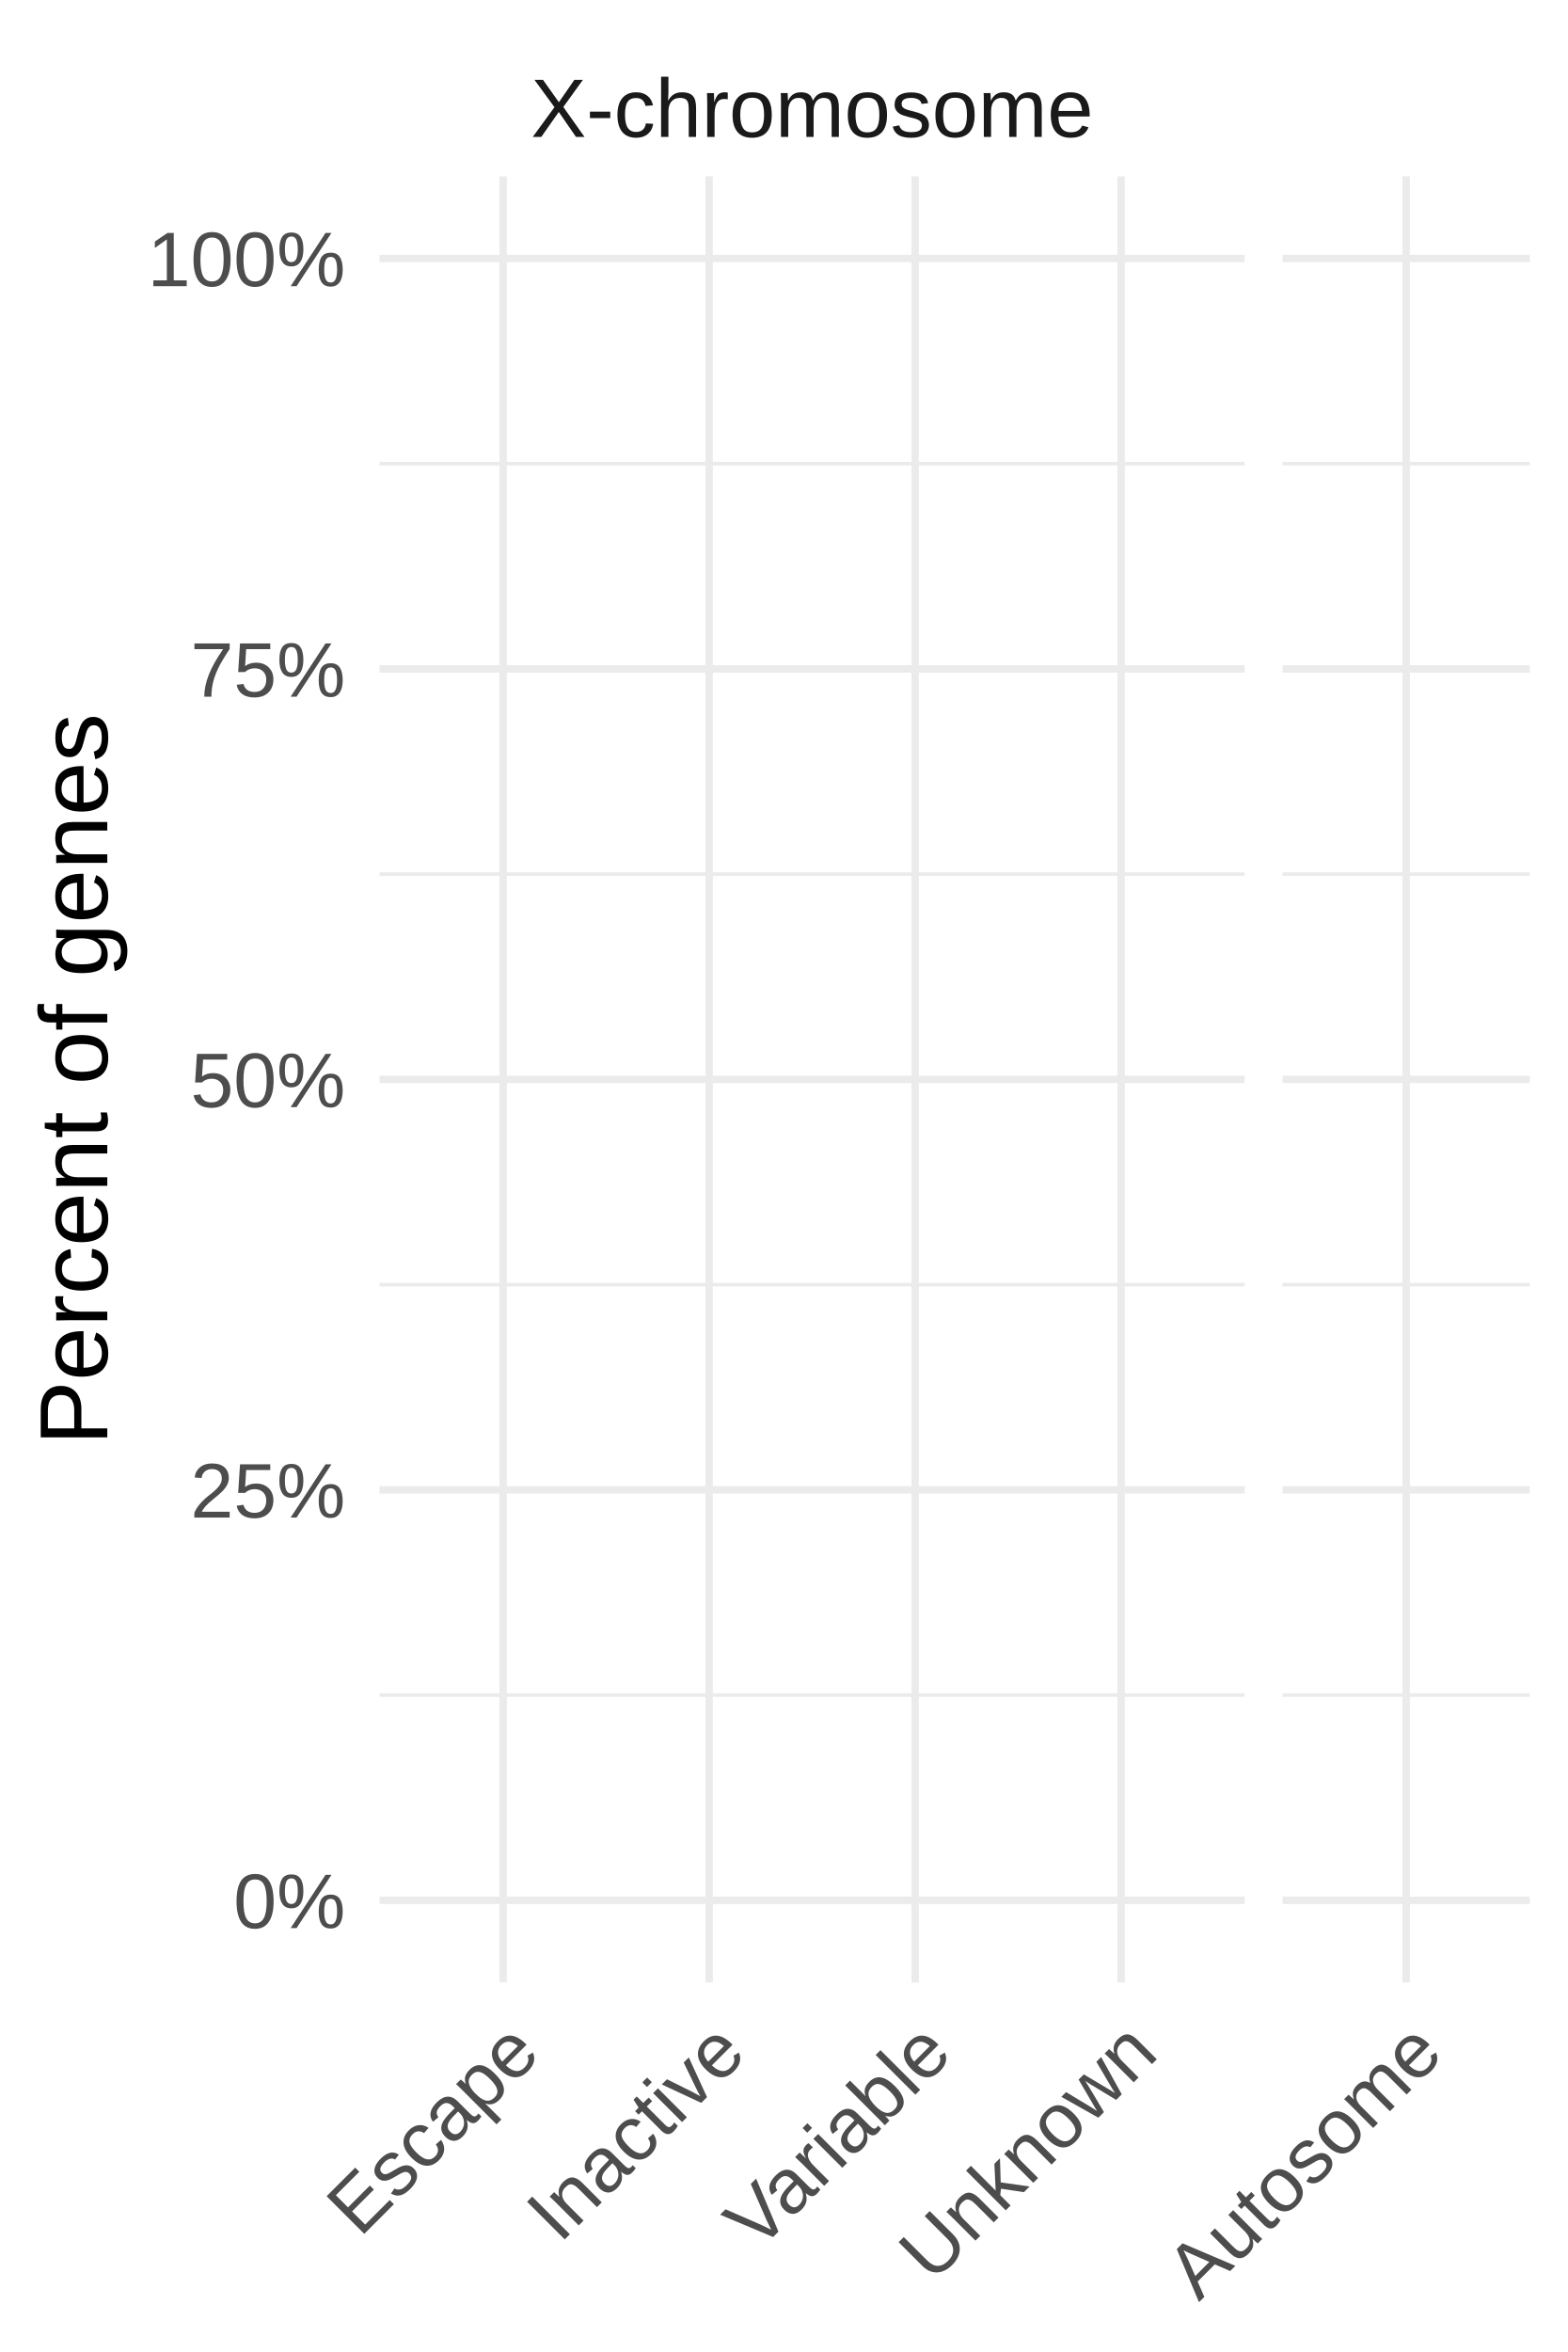
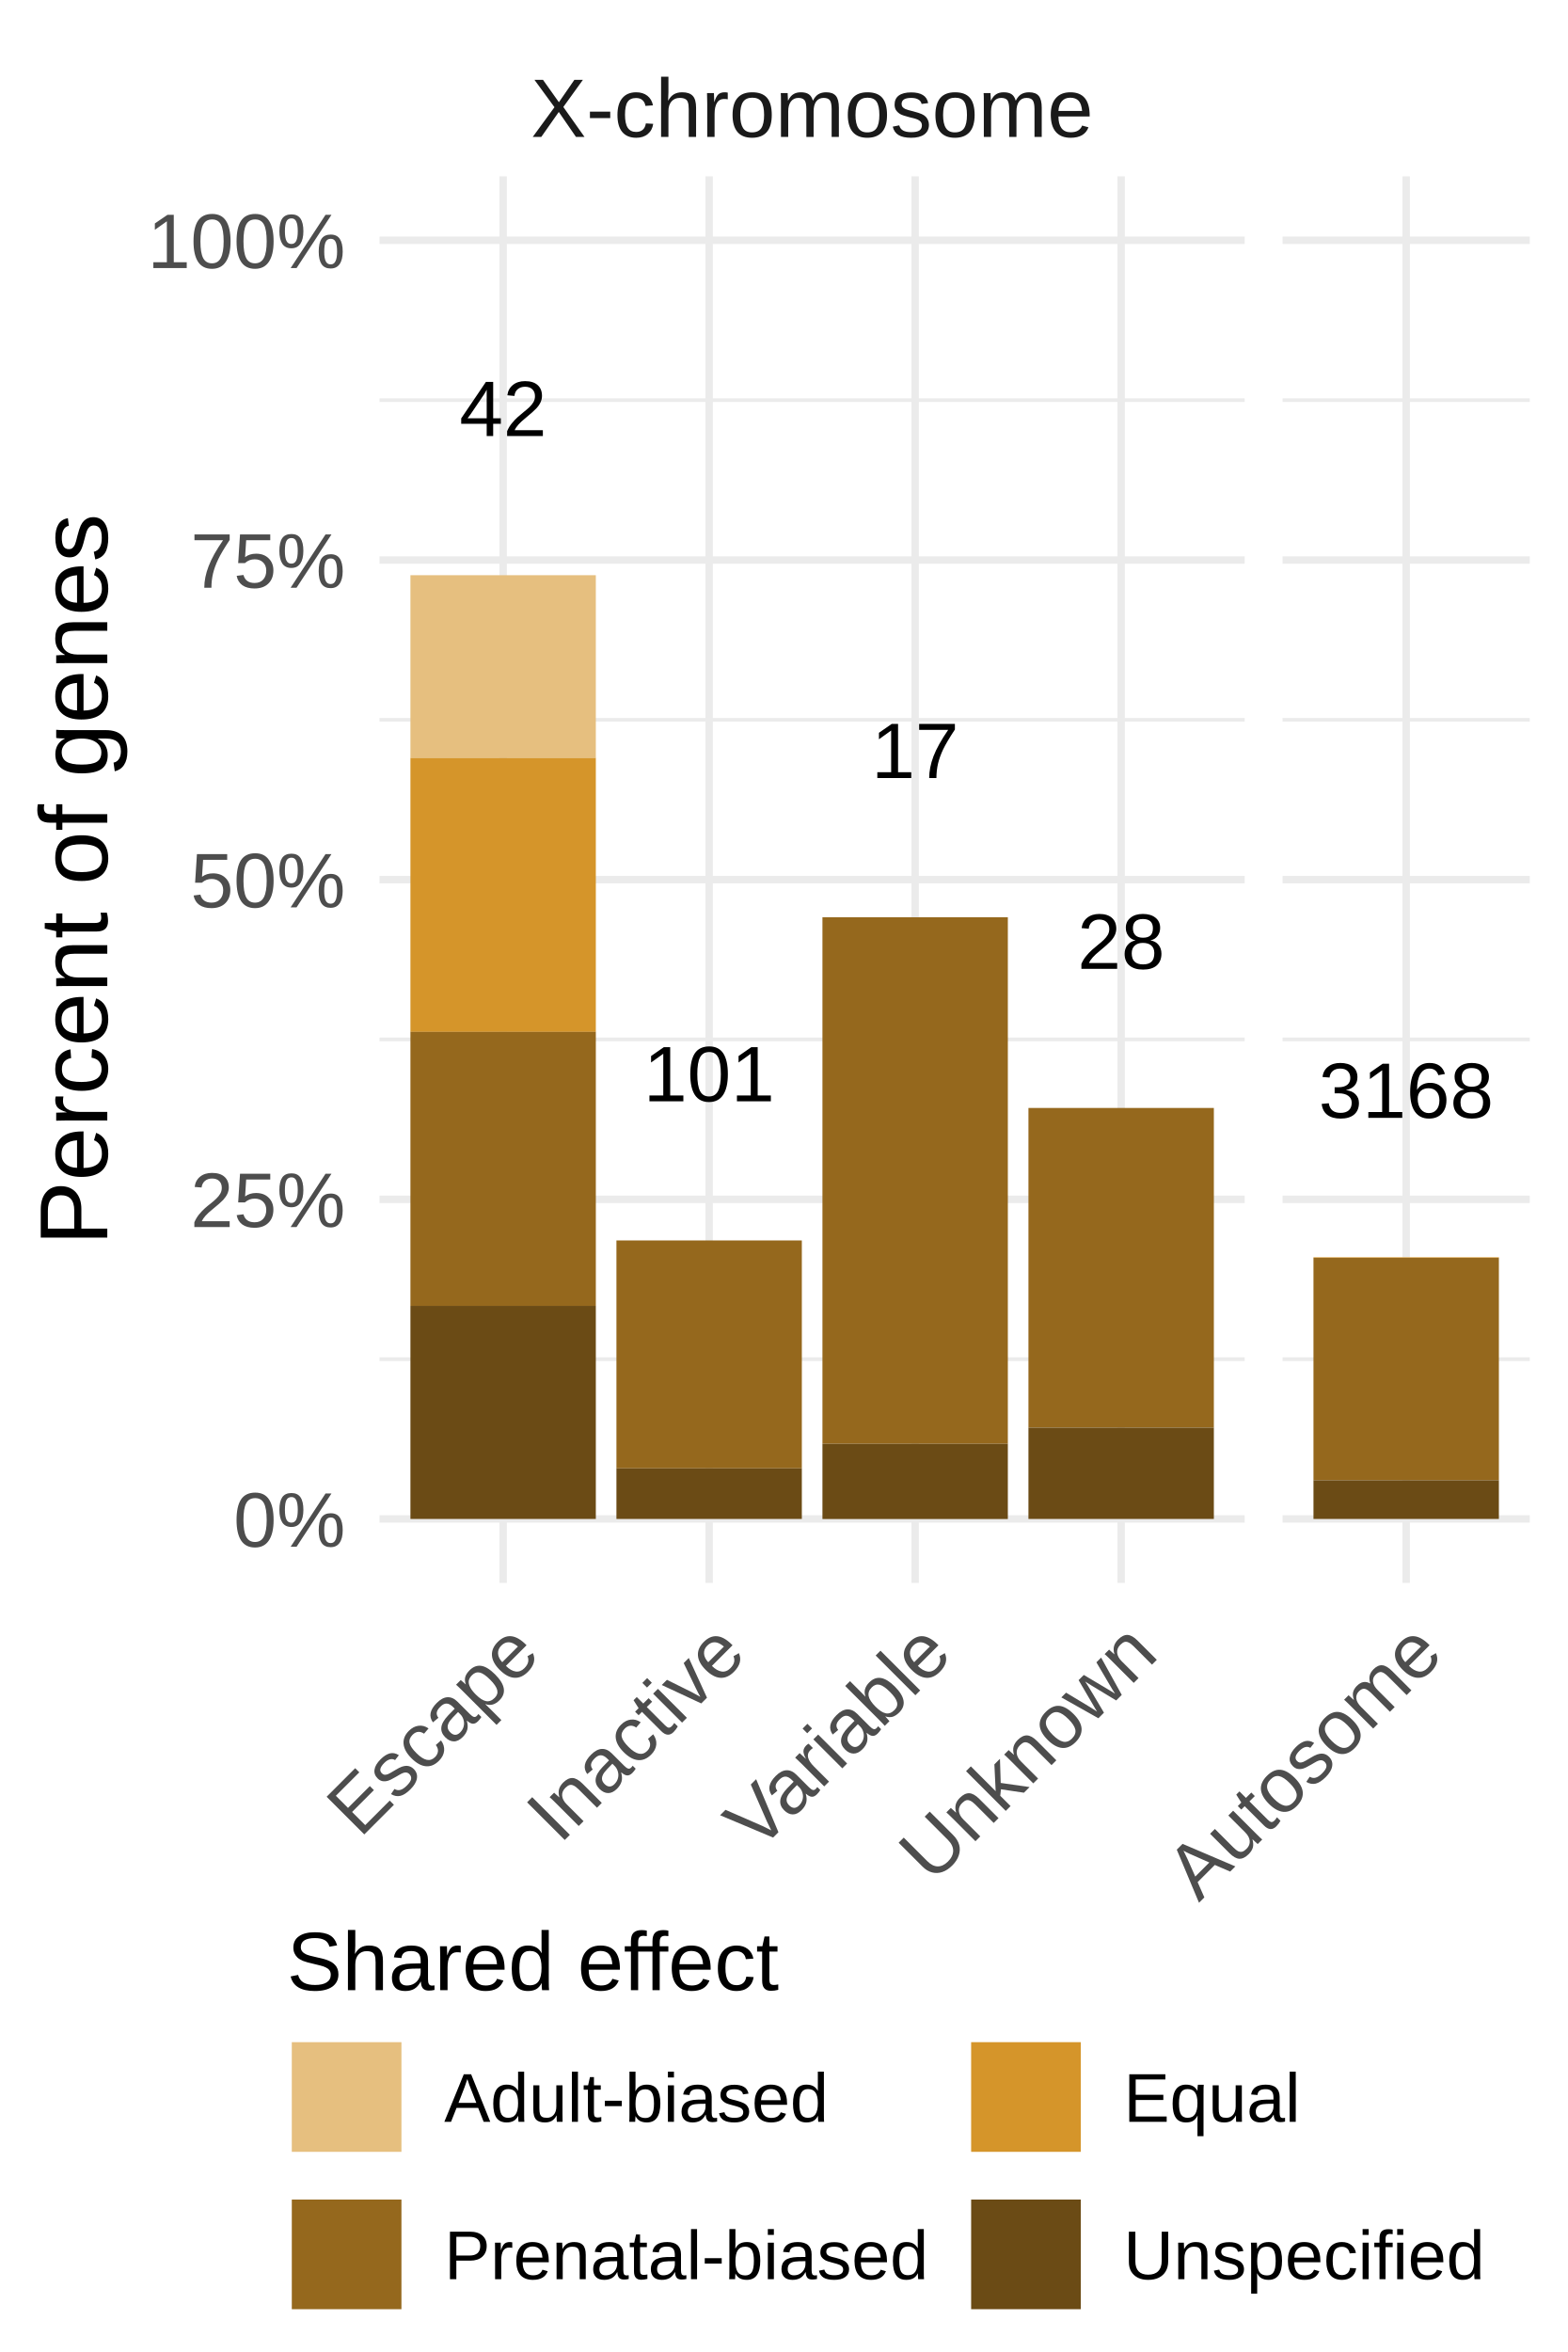
<svg xmlns="http://www.w3.org/2000/svg" class="svglite" width="226.77pt" height="340.16pt" viewBox="0 0 226.77 340.16">
  <defs>
    <style type="text/css">
    .svglite line, .svglite polyline, .svglite polygon, .svglite path, .svglite rect, .svglite circle {
      fill: none;
      stroke: #000000;
      stroke-linecap: round;
      stroke-linejoin: round;
      stroke-miterlimit: 10.00;
    }
    .svglite text {
      white-space: pre;
    }
  </style>
  </defs>
  <rect width="100%" height="100%" style="stroke: none; fill: none;" />
  <defs>
    <clipPath id="cpMC4wMHwyMjYuNzd8MC4wMHwzNDAuMTY=">
      <rect x="0.00" y="0.00" width="226.77" height="340.16" />
    </clipPath>
  </defs>
  <g clip-path="url(#cpMC4wMHwyMjYuNzd8MC4wMHwzNDAuMTY=)">
</g>
  <defs>
-     <clipPath id="cpNTQuOTB8MTgwLjA2fDI1LjUxfDI4Ni43MQ==">
-       <rect x="54.90" y="25.51" width="125.15" height="261.20" />
+     <clipPath id="cpNTQuOTB8MTgwLjA2fDI1LjUxfDIyOC45Mw==">
+       <rect x="54.90" y="25.51" width="125.15" height="203.42" />
    </clipPath>
  </defs>
-   <g clip-path="url(#cpNTQuOTB8MTgwLjA2fDI1LjUxfDI4Ni43MQ==)">
-     <polyline points="54.90,245.15 180.06,245.15 " style="stroke-width: 0.53; stroke: #EBEBEB; stroke-linecap: butt;" />
-     <polyline points="54.90,185.79 180.06,185.79 " style="stroke-width: 0.53; stroke: #EBEBEB; stroke-linecap: butt;" />
-     <polyline points="54.90,126.42 180.06,126.42 " style="stroke-width: 0.53; stroke: #EBEBEB; stroke-linecap: butt;" />
-     <polyline points="54.90,67.06 180.06,67.06 " style="stroke-width: 0.53; stroke: #EBEBEB; stroke-linecap: butt;" />
-     <polyline points="54.90,274.83 180.06,274.83 " style="stroke-width: 1.07; stroke: #EBEBEB; stroke-linecap: butt;" />
-     <polyline points="54.90,215.47 180.06,215.47 " style="stroke-width: 1.07; stroke: #EBEBEB; stroke-linecap: butt;" />
-     <polyline points="54.90,156.11 180.06,156.11 " style="stroke-width: 1.07; stroke: #EBEBEB; stroke-linecap: butt;" />
-     <polyline points="54.90,96.74 180.06,96.74 " style="stroke-width: 1.07; stroke: #EBEBEB; stroke-linecap: butt;" />
-     <polyline points="54.90,37.38 180.06,37.38 " style="stroke-width: 1.07; stroke: #EBEBEB; stroke-linecap: butt;" />
-     <polyline points="72.78,286.71 72.78,25.51 " style="stroke-width: 1.07; stroke: #EBEBEB; stroke-linecap: butt;" />
-     <polyline points="102.58,286.71 102.58,25.51 " style="stroke-width: 1.07; stroke: #EBEBEB; stroke-linecap: butt;" />
-     <polyline points="132.38,286.71 132.38,25.51 " style="stroke-width: 1.07; stroke: #EBEBEB; stroke-linecap: butt;" />
-     <polyline points="162.18,286.71 162.18,25.51 " style="stroke-width: 1.07; stroke: #EBEBEB; stroke-linecap: butt;" />
-     <rect x="59.37" y="37.38" width="26.82" height="62.19" style="stroke-width: 1.07; stroke: none; stroke-linecap: butt; stroke-linejoin: miter;" />
-     <rect x="59.37" y="99.57" width="26.82" height="33.92" style="stroke-width: 1.07; stroke: none; stroke-linecap: butt; stroke-linejoin: miter;" />
-     <rect x="59.37" y="133.49" width="26.82" height="50.88" style="stroke-width: 1.07; stroke: none; stroke-linecap: butt; stroke-linejoin: miter;" />
-     <rect x="59.37" y="184.37" width="26.82" height="50.88" style="stroke-width: 1.07; stroke: none; stroke-linecap: butt; stroke-linejoin: miter;" />
-     <rect x="59.37" y="235.26" width="26.82" height="39.58" style="stroke-width: 1.07; stroke: none; stroke-linecap: butt; stroke-linejoin: miter;" />
-     <rect x="89.17" y="37.38" width="26.82" height="185.73" style="stroke-width: 1.07; stroke: none; stroke-linecap: butt; stroke-linejoin: miter;" />
-     <rect x="89.17" y="223.11" width="26.82" height="42.32" style="stroke-width: 1.07; stroke: none; stroke-linecap: butt; stroke-linejoin: miter;" />
-     <rect x="89.17" y="265.43" width="26.82" height="9.40" style="stroke-width: 1.07; stroke: none; stroke-linecap: butt; stroke-linejoin: miter;" />
-     <rect x="118.97" y="37.38" width="26.82" height="125.71" style="stroke-width: 1.07; stroke: none; stroke-linecap: butt; stroke-linejoin: miter;" />
-     <rect x="118.97" y="163.09" width="26.82" height="97.77" style="stroke-width: 1.07; stroke: none; stroke-linecap: butt; stroke-linejoin: miter;" />
-     <rect x="118.97" y="260.87" width="26.82" height="13.97" style="stroke-width: 1.07; stroke: none; stroke-linecap: butt; stroke-linejoin: miter;" />
-     <rect x="148.77" y="37.38" width="26.82" height="161.13" style="stroke-width: 1.07; stroke: none; stroke-linecap: butt; stroke-linejoin: miter;" />
-     <rect x="148.77" y="198.51" width="26.82" height="59.36" style="stroke-width: 1.07; stroke: none; stroke-linecap: butt; stroke-linejoin: miter;" />
-     <rect x="148.77" y="257.87" width="26.82" height="16.96" style="stroke-width: 1.07; stroke: none; stroke-linecap: butt; stroke-linejoin: miter;" />
+   <g clip-path="url(#cpNTQuOTB8MTgwLjA2fDI1LjUxfDIyOC45Mw==)">
+     <polyline points="54.90,196.57 180.06,196.57 " style="stroke-width: 0.53; stroke: #EBEBEB; stroke-linecap: butt;" />
+     <polyline points="54.90,150.33 180.06,150.33 " style="stroke-width: 0.53; stroke: #EBEBEB; stroke-linecap: butt;" />
+     <polyline points="54.90,104.10 180.06,104.10 " style="stroke-width: 0.53; stroke: #EBEBEB; stroke-linecap: butt;" />
+     <polyline points="54.90,57.87 180.06,57.87 " style="stroke-width: 0.53; stroke: #EBEBEB; stroke-linecap: butt;" />
+     <polyline points="54.90,219.68 180.06,219.68 " style="stroke-width: 1.07; stroke: #EBEBEB; stroke-linecap: butt;" />
+     <polyline points="54.90,173.45 180.06,173.45 " style="stroke-width: 1.07; stroke: #EBEBEB; stroke-linecap: butt;" />
+     <polyline points="54.90,127.22 180.06,127.22 " style="stroke-width: 1.07; stroke: #EBEBEB; stroke-linecap: butt;" />
+     <polyline points="54.90,80.99 180.06,80.99 " style="stroke-width: 1.07; stroke: #EBEBEB; stroke-linecap: butt;" />
+     <polyline points="54.90,34.75 180.06,34.75 " style="stroke-width: 1.07; stroke: #EBEBEB; stroke-linecap: butt;" />
+     <polyline points="72.78,228.93 72.78,25.51 " style="stroke-width: 1.07; stroke: #EBEBEB; stroke-linecap: butt;" />
+     <polyline points="102.58,228.93 102.58,25.51 " style="stroke-width: 1.07; stroke: #EBEBEB; stroke-linecap: butt;" />
+     <polyline points="132.38,228.93 132.38,25.51 " style="stroke-width: 1.07; stroke: #EBEBEB; stroke-linecap: butt;" />
+     <polyline points="162.18,228.93 162.18,25.51 " style="stroke-width: 1.07; stroke: #EBEBEB; stroke-linecap: butt;" />
+     <rect x="59.37" y="34.75" width="26.82" height="48.43" style="stroke-width: 1.07; stroke: none; stroke-linecap: butt; stroke-linejoin: miter;" />
+     <rect x="59.37" y="83.19" width="26.82" height="26.42" style="stroke-width: 1.07; stroke: none; stroke-linecap: butt; stroke-linejoin: miter; fill: #E6BF7F;" />
+     <rect x="59.37" y="109.61" width="26.82" height="39.63" style="stroke-width: 1.07; stroke: none; stroke-linecap: butt; stroke-linejoin: miter; fill: #D5952A;" />
+     <rect x="59.37" y="149.23" width="26.82" height="39.63" style="stroke-width: 1.07; stroke: none; stroke-linecap: butt; stroke-linejoin: miter; fill: #95681D;" />
+     <rect x="59.37" y="188.86" width="26.82" height="30.82" style="stroke-width: 1.07; stroke: none; stroke-linecap: butt; stroke-linejoin: miter; fill: #6B4B15;" />
+     <rect x="89.17" y="34.75" width="26.82" height="144.65" style="stroke-width: 1.07; stroke: none; stroke-linecap: butt; stroke-linejoin: miter;" />
+     <rect x="89.17" y="179.40" width="26.82" height="32.96" style="stroke-width: 1.07; stroke: none; stroke-linecap: butt; stroke-linejoin: miter; fill: #95681D;" />
+     <rect x="89.17" y="212.36" width="26.82" height="7.32" style="stroke-width: 1.07; stroke: none; stroke-linecap: butt; stroke-linejoin: miter; fill: #6B4B15;" />
+     <rect x="118.97" y="34.75" width="26.82" height="97.90" style="stroke-width: 1.07; stroke: none; stroke-linecap: butt; stroke-linejoin: miter;" />
+     <rect x="118.97" y="132.66" width="26.82" height="76.15" style="stroke-width: 1.07; stroke: none; stroke-linecap: butt; stroke-linejoin: miter; fill: #95681D;" />
+     <rect x="118.97" y="208.81" width="26.82" height="10.88" style="stroke-width: 1.07; stroke: none; stroke-linecap: butt; stroke-linejoin: miter; fill: #6B4B15;" />
+     <rect x="148.77" y="34.75" width="26.82" height="125.49" style="stroke-width: 1.07; stroke: none; stroke-linecap: butt; stroke-linejoin: miter;" />
+     <rect x="148.77" y="160.24" width="26.82" height="46.23" style="stroke-width: 1.07; stroke: none; stroke-linecap: butt; stroke-linejoin: miter; fill: #95681D;" />
+     <rect x="148.77" y="206.47" width="26.82" height="13.21" style="stroke-width: 1.07; stroke: none; stroke-linecap: butt; stroke-linejoin: miter; fill: #6B4B15;" />
+     <text x="72.78" y="63.06" text-anchor="middle" style="font-size: 11.38px; font-family: &quot;Arial&quot;;" textLength="12.66px" lengthAdjust="spacingAndGlyphs">42</text>
+     <text x="102.58" y="159.28" text-anchor="middle" style="font-size: 11.38px; font-family: &quot;Arial&quot;;" textLength="18.99px" lengthAdjust="spacingAndGlyphs">101</text>
+     <text x="132.38" y="112.53" text-anchor="middle" style="font-size: 11.38px; font-family: &quot;Arial&quot;;" textLength="12.66px" lengthAdjust="spacingAndGlyphs">17</text>
+     <text x="162.18" y="140.12" text-anchor="middle" style="font-size: 11.38px; font-family: &quot;Arial&quot;;" textLength="12.66px" lengthAdjust="spacingAndGlyphs">28</text>
  </g>
  <g clip-path="url(#cpMC4wMHwyMjYuNzd8MC4wMHwzNDAuMTY=)">
</g>
  <defs>
-     <clipPath id="cpMTg1LjUzfDIyMS4yOXwyNS41MXwyODYuNzE=">
-       <rect x="185.53" y="25.51" width="35.76" height="261.20" />
+     <clipPath id="cpMTg1LjUzfDIyMS4yOXwyNS41MXwyMjguOTM=">
+       <rect x="185.53" y="25.51" width="35.76" height="203.42" />
    </clipPath>
  </defs>
-   <g clip-path="url(#cpMTg1LjUzfDIyMS4yOXwyNS41MXwyODYuNzE=)">
-     <polyline points="185.53,245.15 221.29,245.15 " style="stroke-width: 0.53; stroke: #EBEBEB; stroke-linecap: butt;" />
-     <polyline points="185.53,185.79 221.29,185.79 " style="stroke-width: 0.53; stroke: #EBEBEB; stroke-linecap: butt;" />
-     <polyline points="185.53,126.42 221.29,126.42 " style="stroke-width: 0.53; stroke: #EBEBEB; stroke-linecap: butt;" />
-     <polyline points="185.53,67.06 221.29,67.06 " style="stroke-width: 0.53; stroke: #EBEBEB; stroke-linecap: butt;" />
-     <polyline points="185.53,274.83 221.29,274.83 " style="stroke-width: 1.07; stroke: #EBEBEB; stroke-linecap: butt;" />
-     <polyline points="185.53,215.47 221.29,215.47 " style="stroke-width: 1.07; stroke: #EBEBEB; stroke-linecap: butt;" />
-     <polyline points="185.53,156.11 221.29,156.11 " style="stroke-width: 1.07; stroke: #EBEBEB; stroke-linecap: butt;" />
-     <polyline points="185.53,96.74 221.29,96.74 " style="stroke-width: 1.07; stroke: #EBEBEB; stroke-linecap: butt;" />
-     <polyline points="185.53,37.38 221.29,37.38 " style="stroke-width: 1.07; stroke: #EBEBEB; stroke-linecap: butt;" />
-     <polyline points="203.41,286.71 203.41,25.51 " style="stroke-width: 1.07; stroke: #EBEBEB; stroke-linecap: butt;" />
-     <rect x="190.00" y="37.38" width="26.82" height="188.81" style="stroke-width: 1.07; stroke: none; stroke-linecap: butt; stroke-linejoin: miter;" />
-     <rect x="190.00" y="226.19" width="26.82" height="0.075" style="stroke-width: 1.07; stroke: none; stroke-linecap: butt; stroke-linejoin: miter;" />
-     <rect x="190.00" y="226.26" width="26.82" height="0.075" style="stroke-width: 1.07; stroke: none; stroke-linecap: butt; stroke-linejoin: miter;" />
-     <rect x="190.00" y="226.34" width="26.82" height="41.30" style="stroke-width: 1.07; stroke: none; stroke-linecap: butt; stroke-linejoin: miter;" />
-     <rect x="190.00" y="267.64" width="26.82" height="7.20" style="stroke-width: 1.07; stroke: none; stroke-linecap: butt; stroke-linejoin: miter;" />
+   <g clip-path="url(#cpMTg1LjUzfDIyMS4yOXwyNS41MXwyMjguOTM=)">
+     <polyline points="185.53,196.57 221.29,196.57 " style="stroke-width: 0.53; stroke: #EBEBEB; stroke-linecap: butt;" />
+     <polyline points="185.53,150.33 221.29,150.33 " style="stroke-width: 0.53; stroke: #EBEBEB; stroke-linecap: butt;" />
+     <polyline points="185.53,104.10 221.29,104.10 " style="stroke-width: 0.53; stroke: #EBEBEB; stroke-linecap: butt;" />
+     <polyline points="185.53,57.87 221.29,57.87 " style="stroke-width: 0.53; stroke: #EBEBEB; stroke-linecap: butt;" />
+     <polyline points="185.53,219.68 221.29,219.68 " style="stroke-width: 1.07; stroke: #EBEBEB; stroke-linecap: butt;" />
+     <polyline points="185.53,173.45 221.29,173.45 " style="stroke-width: 1.07; stroke: #EBEBEB; stroke-linecap: butt;" />
+     <polyline points="185.53,127.22 221.29,127.22 " style="stroke-width: 1.07; stroke: #EBEBEB; stroke-linecap: butt;" />
+     <polyline points="185.53,80.99 221.29,80.99 " style="stroke-width: 1.07; stroke: #EBEBEB; stroke-linecap: butt;" />
+     <polyline points="185.53,34.75 221.29,34.75 " style="stroke-width: 1.07; stroke: #EBEBEB; stroke-linecap: butt;" />
+     <polyline points="203.41,228.93 203.41,25.51 " style="stroke-width: 1.07; stroke: #EBEBEB; stroke-linecap: butt;" />
+     <rect x="190.00" y="34.75" width="26.82" height="147.04" style="stroke-width: 1.07; stroke: none; stroke-linecap: butt; stroke-linejoin: miter;" />
+     <rect x="190.00" y="181.80" width="26.82" height="0.058" style="stroke-width: 1.07; stroke: none; stroke-linecap: butt; stroke-linejoin: miter; fill: #E6BF7F;" />
+     <rect x="190.00" y="181.86" width="26.82" height="0.058" style="stroke-width: 1.07; stroke: none; stroke-linecap: butt; stroke-linejoin: miter; fill: #D5952A;" />
+     <rect x="190.00" y="181.92" width="26.82" height="32.16" style="stroke-width: 1.07; stroke: none; stroke-linecap: butt; stroke-linejoin: miter; fill: #95681D;" />
+     <rect x="190.00" y="214.08" width="26.82" height="5.60" style="stroke-width: 1.07; stroke: none; stroke-linecap: butt; stroke-linejoin: miter; fill: #6B4B15;" />
+     <text x="203.41" y="161.67" text-anchor="middle" style="font-size: 11.38px; font-family: &quot;Arial&quot;;" textLength="25.32px" lengthAdjust="spacingAndGlyphs">3168</text>
  </g>
  <g clip-path="url(#cpMC4wMHwyMjYuNzd8MC4wMHwzNDAuMTY=)">
</g>
  <defs>
    <clipPath id="cpNTQuOTB8MTgwLjA2fDUuNDh8MjUuNTE=">
      <rect x="54.90" y="5.48" width="125.15" height="20.03" />
    </clipPath>
  </defs>
  <g clip-path="url(#cpNTQuOTB8MTgwLjA2fDUuNDh8MjUuNTE=)">
    <text x="117.48" y="19.80" text-anchor="middle" style="font-size: 12.00px;fill: #1A1A1A; font-family: &quot;Arial&quot;;" textLength="81.35px" lengthAdjust="spacingAndGlyphs">X-chromosome</text>
  </g>
  <g clip-path="url(#cpMC4wMHwyMjYuNzd8MC4wMHwzNDAuMTY=)">
</g>
  <defs>
    <clipPath id="cpMTg1LjUzfDIyMS4yOXw1LjQ4fDI1LjUx">
      <rect x="185.53" y="5.48" width="35.76" height="20.03" />
    </clipPath>
  </defs>
  <g clip-path="url(#cpMTg1LjUzfDIyMS4yOXw1LjQ4fDI1LjUx)">
</g>
  <g clip-path="url(#cpMC4wMHwyMjYuNzd8MC4wMHwzNDAuMTY=)">
-     <text transform="translate(78.46,297.31) rotate(-45)" text-anchor="end" style="font-size: 11.20px;fill: #4D4D4D; font-family: &quot;Arial&quot;;" textLength="37.31px" lengthAdjust="spacingAndGlyphs">Escape</text>
-     <text transform="translate(108.26,297.31) rotate(-45)" text-anchor="end" style="font-size: 11.20px;fill: #4D4D4D; font-family: &quot;Arial&quot;;" textLength="38.56px" lengthAdjust="spacingAndGlyphs">Inactive</text>
-     <text transform="translate(138.05,297.31) rotate(-45)" text-anchor="end" style="font-size: 11.20px;fill: #4D4D4D; font-family: &quot;Arial&quot;;" textLength="41.03px" lengthAdjust="spacingAndGlyphs">Variable</text>
-     <text transform="translate(167.85,297.31) rotate(-45)" text-anchor="end" style="font-size: 11.20px;fill: #4D4D4D; font-family: &quot;Arial&quot;;" textLength="46.63px" lengthAdjust="spacingAndGlyphs">Unknown</text>
-     <text transform="translate(209.09,297.31) rotate(-45)" text-anchor="end" style="font-size: 11.20px;fill: #4D4D4D; font-family: &quot;Arial&quot;;" textLength="50.36px" lengthAdjust="spacingAndGlyphs">Autosome</text>
-     <text x="49.97" y="278.85" text-anchor="end" style="font-size: 11.20px;fill: #4D4D4D; font-family: &quot;Arial&quot;;" textLength="16.17px" lengthAdjust="spacingAndGlyphs">0%</text>
-     <text x="49.97" y="219.48" text-anchor="end" style="font-size: 11.20px;fill: #4D4D4D; font-family: &quot;Arial&quot;;" textLength="22.39px" lengthAdjust="spacingAndGlyphs">25%</text>
-     <text x="49.97" y="160.12" text-anchor="end" style="font-size: 11.20px;fill: #4D4D4D; font-family: &quot;Arial&quot;;" textLength="22.39px" lengthAdjust="spacingAndGlyphs">50%</text>
-     <text x="49.97" y="100.76" text-anchor="end" style="font-size: 11.20px;fill: #4D4D4D; font-family: &quot;Arial&quot;;" textLength="22.39px" lengthAdjust="spacingAndGlyphs">75%</text>
-     <text x="49.97" y="41.39" text-anchor="end" style="font-size: 11.20px;fill: #4D4D4D; font-family: &quot;Arial&quot;;" textLength="28.61px" lengthAdjust="spacingAndGlyphs">100%</text>
-     <text transform="translate(15.52,156.11) rotate(-90)" text-anchor="middle" style="font-size: 14.00px; font-family: &quot;Arial&quot;;" textLength="105.82px" lengthAdjust="spacingAndGlyphs">Percent of genes</text>
+     <text transform="translate(78.46,239.54) rotate(-45)" text-anchor="end" style="font-size: 11.20px;fill: #4D4D4D; font-family: &quot;Arial&quot;;" textLength="37.31px" lengthAdjust="spacingAndGlyphs">Escape</text>
+     <text transform="translate(108.26,239.54) rotate(-45)" text-anchor="end" style="font-size: 11.20px;fill: #4D4D4D; font-family: &quot;Arial&quot;;" textLength="38.56px" lengthAdjust="spacingAndGlyphs">Inactive</text>
+     <text transform="translate(138.05,239.54) rotate(-45)" text-anchor="end" style="font-size: 11.20px;fill: #4D4D4D; font-family: &quot;Arial&quot;;" textLength="41.03px" lengthAdjust="spacingAndGlyphs">Variable</text>
+     <text transform="translate(167.85,239.54) rotate(-45)" text-anchor="end" style="font-size: 11.20px;fill: #4D4D4D; font-family: &quot;Arial&quot;;" textLength="46.63px" lengthAdjust="spacingAndGlyphs">Unknown</text>
+     <text transform="translate(209.09,239.54) rotate(-45)" text-anchor="end" style="font-size: 11.20px;fill: #4D4D4D; font-family: &quot;Arial&quot;;" textLength="50.36px" lengthAdjust="spacingAndGlyphs">Autosome</text>
+     <text x="49.97" y="223.70" text-anchor="end" style="font-size: 11.20px;fill: #4D4D4D; font-family: &quot;Arial&quot;;" textLength="16.17px" lengthAdjust="spacingAndGlyphs">0%</text>
+     <text x="49.97" y="177.46" text-anchor="end" style="font-size: 11.20px;fill: #4D4D4D; font-family: &quot;Arial&quot;;" textLength="22.39px" lengthAdjust="spacingAndGlyphs">25%</text>
+     <text x="49.97" y="131.23" text-anchor="end" style="font-size: 11.20px;fill: #4D4D4D; font-family: &quot;Arial&quot;;" textLength="22.39px" lengthAdjust="spacingAndGlyphs">50%</text>
+     <text x="49.97" y="85.00" text-anchor="end" style="font-size: 11.20px;fill: #4D4D4D; font-family: &quot;Arial&quot;;" textLength="22.39px" lengthAdjust="spacingAndGlyphs">75%</text>
+     <text x="49.97" y="38.77" text-anchor="end" style="font-size: 11.20px;fill: #4D4D4D; font-family: &quot;Arial&quot;;" textLength="28.61px" lengthAdjust="spacingAndGlyphs">100%</text>
+     <text transform="translate(15.52,127.22) rotate(-90)" text-anchor="middle" style="font-size: 14.00px; font-family: &quot;Arial&quot;;" textLength="105.82px" lengthAdjust="spacingAndGlyphs">Percent of genes</text>
+     <text x="41.50" y="287.83" style="font-size: 12.00px; font-family: &quot;Arial&quot;;" textLength="71.38px" lengthAdjust="spacingAndGlyphs">Shared effect</text>
+     <rect x="42.21" y="295.35" width="15.86" height="15.86" style="stroke-width: 1.07; stroke: none; stroke-linecap: butt; stroke-linejoin: miter; fill: #E6BF7F;" />
+     <rect x="140.48" y="295.35" width="15.86" height="15.86" style="stroke-width: 1.07; stroke: none; stroke-linecap: butt; stroke-linejoin: miter; fill: #D5952A;" />
+     <rect x="42.21" y="318.11" width="15.86" height="15.86" style="stroke-width: 1.07; stroke: none; stroke-linecap: butt; stroke-linejoin: miter; fill: #95681D;" />
+     <rect x="140.48" y="318.11" width="15.86" height="15.86" style="stroke-width: 1.07; stroke: none; stroke-linecap: butt; stroke-linejoin: miter; fill: #6B4B15;" />
+     <text x="64.26" y="306.87" style="font-size: 10.00px; font-family: &quot;Arial&quot;;" textLength="55.58px" lengthAdjust="spacingAndGlyphs">Adult-biased</text>
+     <text x="162.53" y="306.87" style="font-size: 10.00px; font-family: &quot;Arial&quot;;" textLength="25.57px" lengthAdjust="spacingAndGlyphs">Equal</text>
+     <text x="64.26" y="329.63" style="font-size: 10.00px; font-family: &quot;Arial&quot;;" textLength="70.03px" lengthAdjust="spacingAndGlyphs">Prenatal-biased</text>
+     <text x="162.53" y="329.63" style="font-size: 10.00px; font-family: &quot;Arial&quot;;" textLength="52.24px" lengthAdjust="spacingAndGlyphs">Unspecified</text>
  </g>
</svg>
